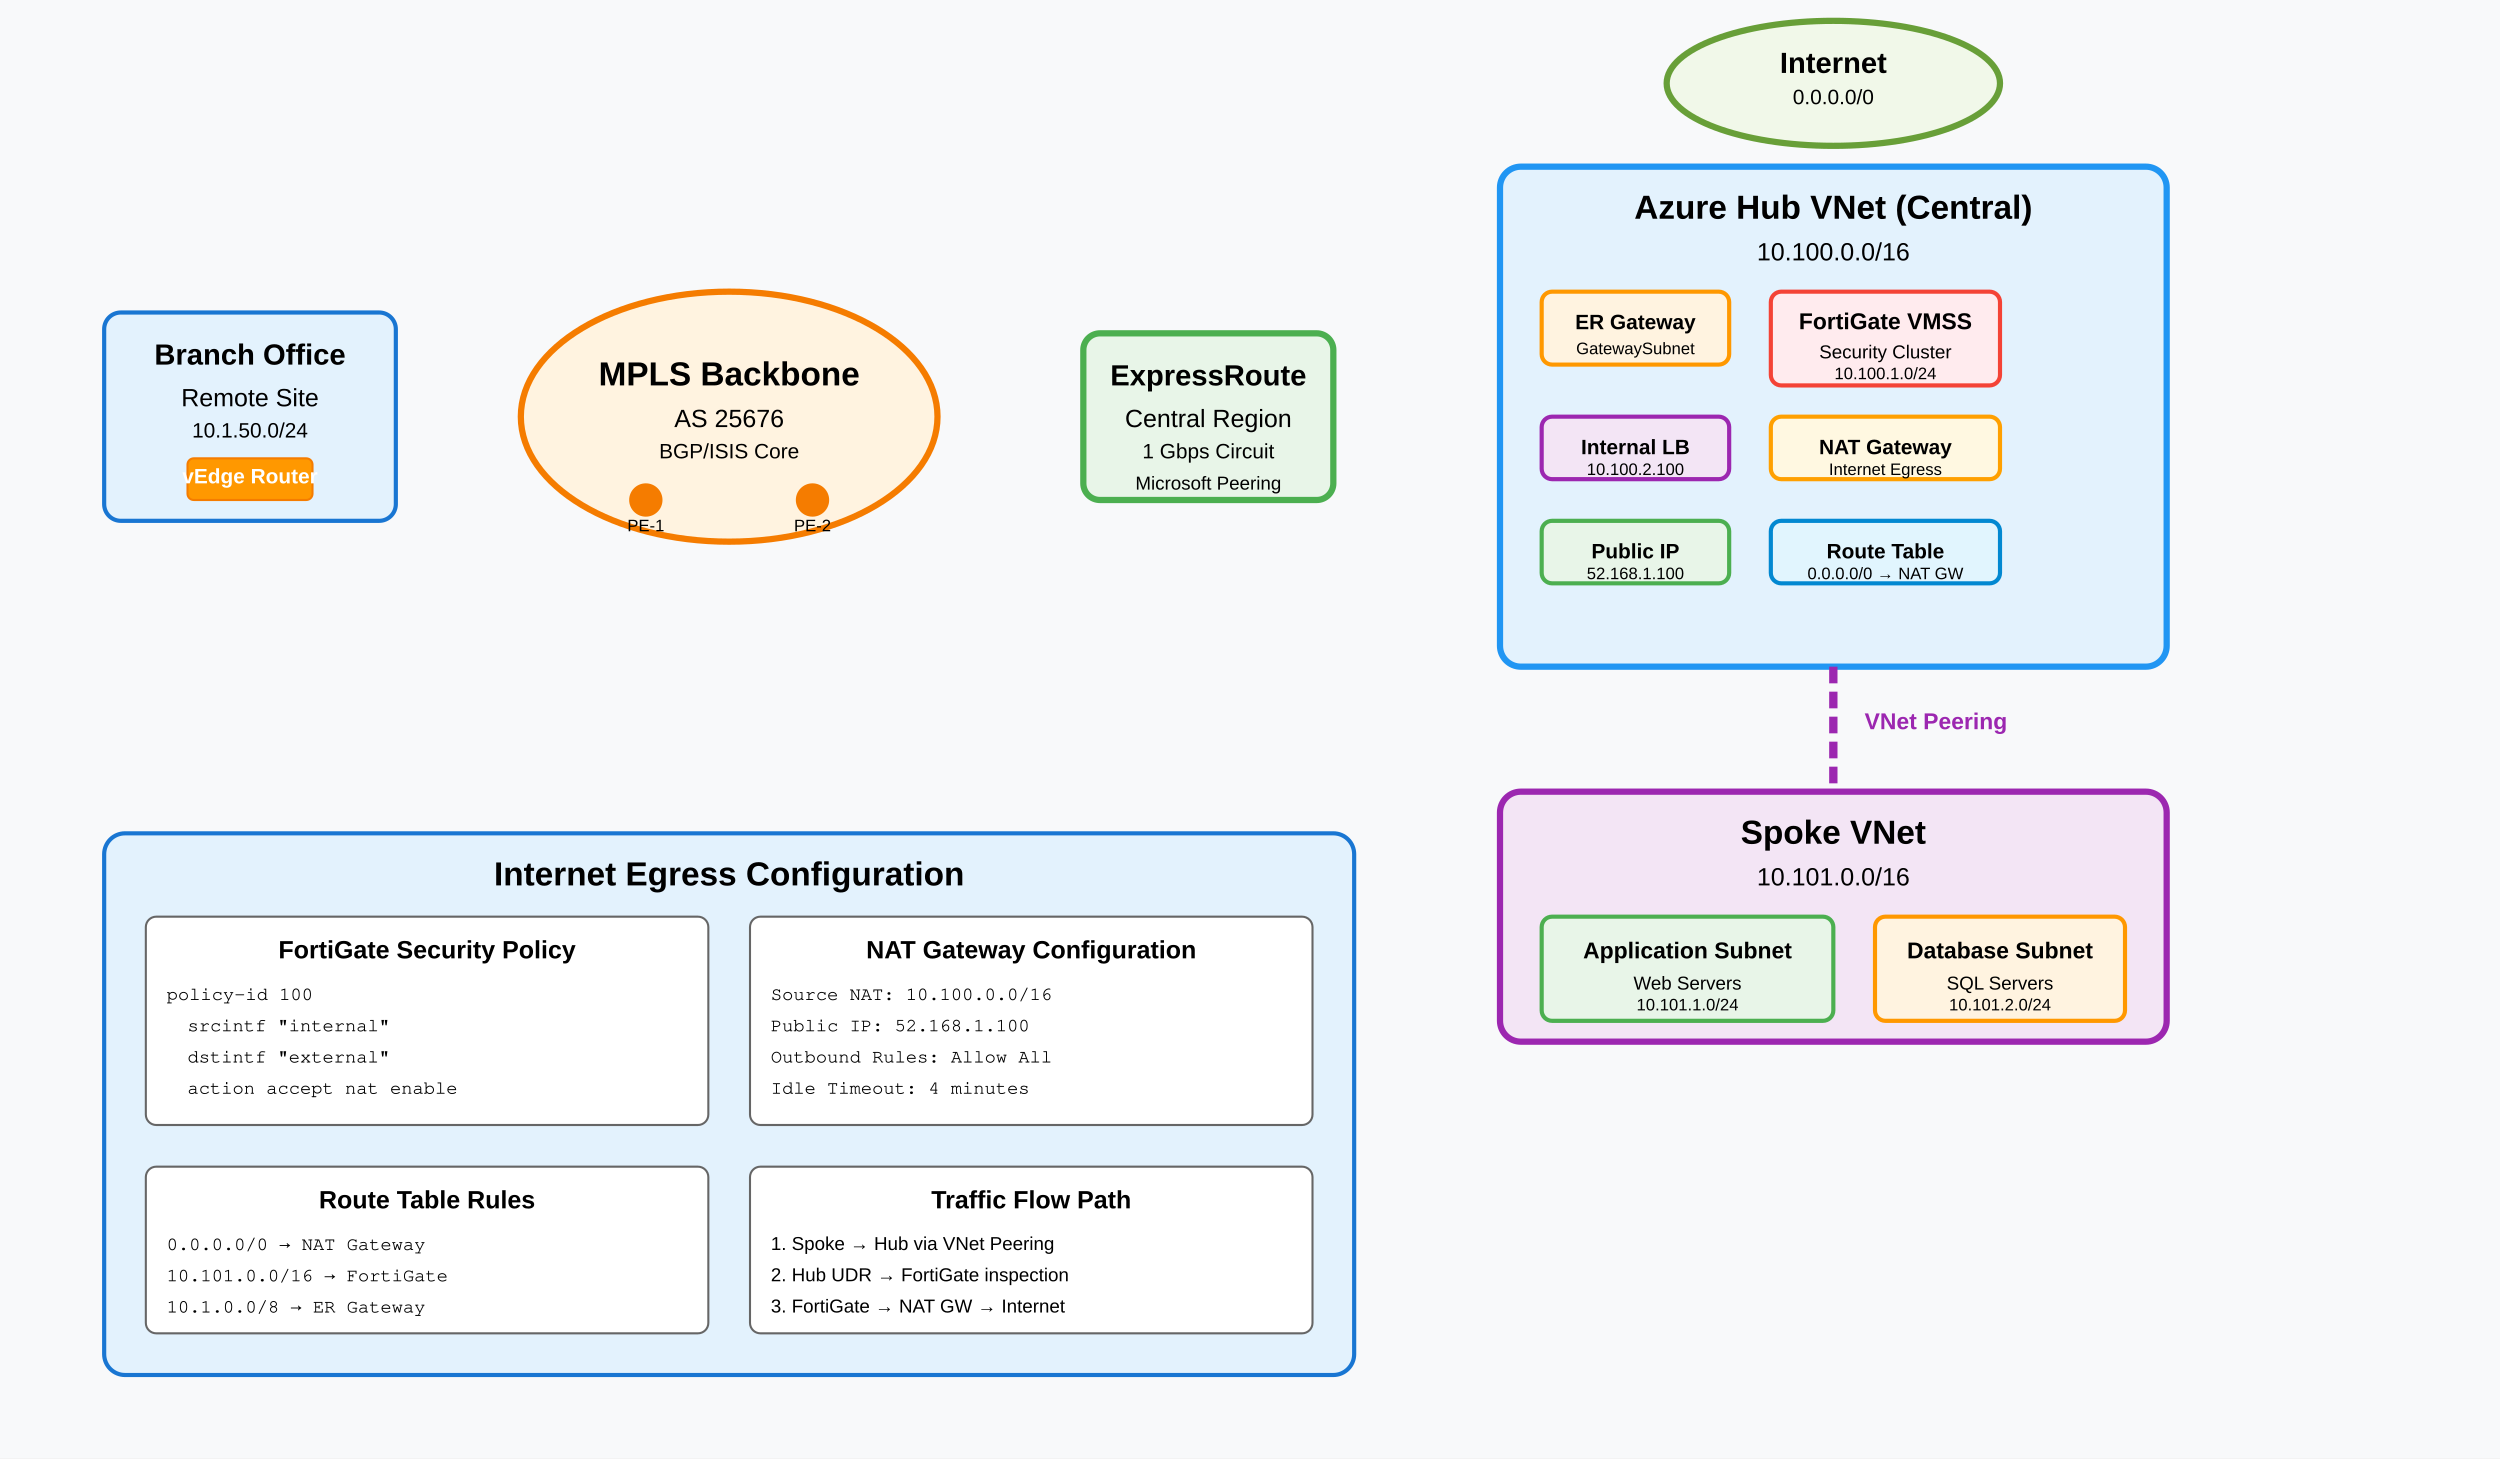
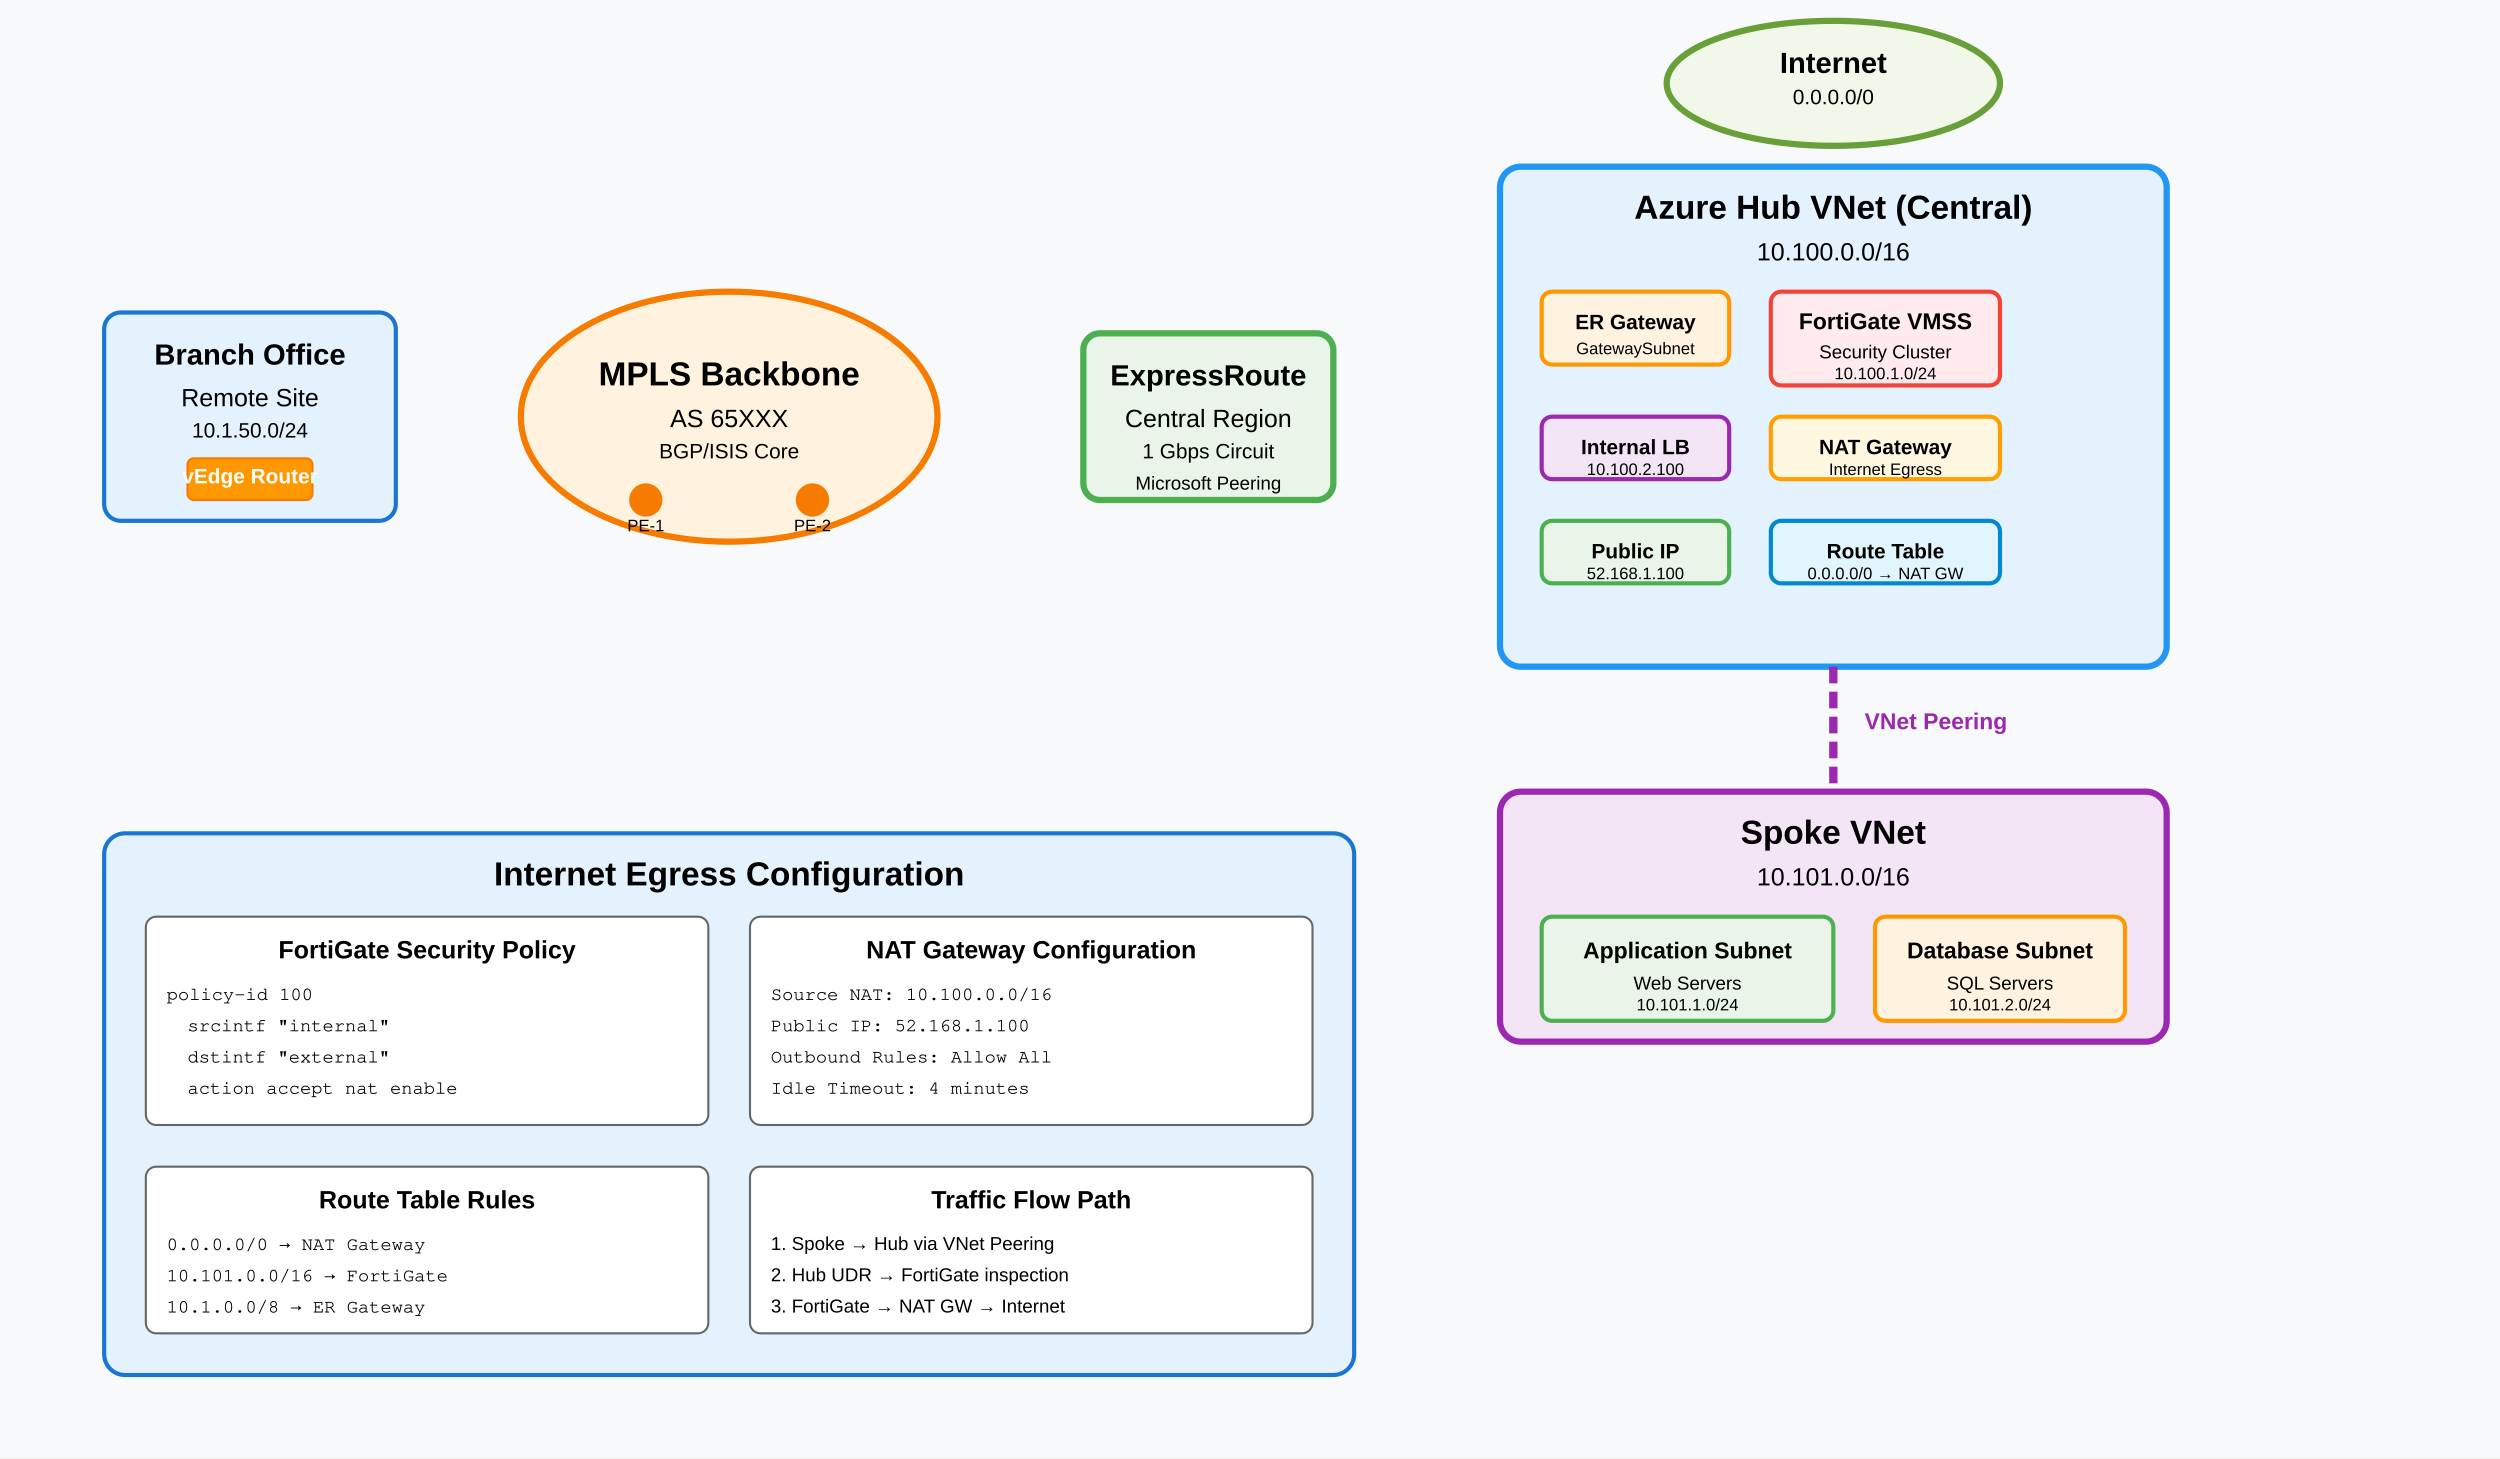
<svg xmlns="http://www.w3.org/2000/svg" viewBox="0 0 1200 700">
  <rect width="1200" height="700" fill="#f8f9fa" />
  <g id="branch">
    <rect x="50" y="150" width="140" height="100" rx="8" fill="#e3f2fd" stroke="#1976d2" stroke-width="2" />
    <text x="120" y="175" text-anchor="middle" font-family="Arial" font-size="14" font-weight="bold">Branch Office</text>
    <text x="120" y="195" text-anchor="middle" font-family="Arial" font-size="12">Remote Site</text>
    <text x="120" y="210" text-anchor="middle" font-family="Arial" font-size="10">10.1.50.0/24</text>
    <rect x="90" y="220" width="60" height="20" rx="3" fill="#ff9800" stroke="#f57c00" />
    <text x="120" y="232" text-anchor="middle" font-family="Arial" font-size="10" fill="white" font-weight="bold">vEdge Router</text>
  </g>
  <g id="mpls">
    <ellipse cx="350" cy="200" rx="100" ry="60" fill="#fff3e0" stroke="#f57c00" stroke-width="3" />
    <text x="350" y="185" text-anchor="middle" font-family="Arial" font-size="16" font-weight="bold">MPLS Backbone</text>
-     <text x="350" y="205" text-anchor="middle" font-family="Arial" font-size="12">AS 25676</text>
+     <text x="350" y="205" text-anchor="middle" font-family="Arial" font-size="12">AS 65XXX</text>
    <text x="350" y="220" text-anchor="middle" font-family="Arial" font-size="10">BGP/ISIS Core</text>
    <circle cx="310" cy="240" r="8" fill="#f57c00" />
    <text x="310" y="255" text-anchor="middle" font-family="Arial" font-size="8">PE-1</text>
    <circle cx="390" cy="240" r="8" fill="#f57c00" />
    <text x="390" y="255" text-anchor="middle" font-family="Arial" font-size="8">PE-2</text>
  </g>
  <g id="expressroute">
    <rect x="520" y="160" width="120" height="80" rx="8" fill="#e8f5e8" stroke="#4caf50" stroke-width="3" />
    <text x="580" y="185" text-anchor="middle" font-family="Arial" font-size="14" font-weight="bold">ExpressRoute</text>
    <text x="580" y="205" text-anchor="middle" font-family="Arial" font-size="12">Central Region</text>
    <text x="580" y="220" text-anchor="middle" font-family="Arial" font-size="10">1 Gbps Circuit</text>
    <text x="580" y="235" text-anchor="middle" font-family="Arial" font-size="9">Microsoft Peering</text>
  </g>
  <g id="hub-vnet">
    <rect x="720" y="80" width="320" height="240" rx="10" fill="#e3f2fd" stroke="#2196f3" stroke-width="3" />
    <text x="880" y="105" text-anchor="middle" font-family="Arial" font-size="16" font-weight="bold">Azure Hub VNet (Central)</text>
    <text x="880" y="125" text-anchor="middle" font-family="Arial" font-size="12">10.100.0.0/16</text>
    <rect x="740" y="140" width="90" height="35" rx="5" fill="#fff3e0" stroke="#ff9800" stroke-width="2" />
    <text x="785" y="158" text-anchor="middle" font-family="Arial" font-size="10" font-weight="bold">ER Gateway</text>
    <text x="785" y="170" text-anchor="middle" font-family="Arial" font-size="8">GatewaySubnet</text>
    <rect x="850" y="140" width="110" height="45" rx="5" fill="#ffebee" stroke="#f44336" stroke-width="2" />
    <text x="905" y="158" text-anchor="middle" font-family="Arial" font-size="11" font-weight="bold">FortiGate VMSS</text>
    <text x="905" y="172" text-anchor="middle" font-family="Arial" font-size="9">Security Cluster</text>
    <text x="905" y="182" text-anchor="middle" font-family="Arial" font-size="8">10.100.1.0/24</text>
    <rect x="740" y="200" width="90" height="30" rx="5" fill="#f3e5f5" stroke="#9c27b0" stroke-width="2" />
    <text x="785" y="218" text-anchor="middle" font-family="Arial" font-size="10" font-weight="bold">Internal LB</text>
    <text x="785" y="228" text-anchor="middle" font-family="Arial" font-size="8">10.100.2.100</text>
    <rect x="850" y="200" width="110" height="30" rx="5" fill="#fff8e1" stroke="#ffa000" stroke-width="2" />
    <text x="905" y="218" text-anchor="middle" font-family="Arial" font-size="10" font-weight="bold">NAT Gateway</text>
    <text x="905" y="228" text-anchor="middle" font-family="Arial" font-size="8">Internet Egress</text>
    <rect x="740" y="250" width="90" height="30" rx="5" fill="#e8f5e8" stroke="#4caf50" stroke-width="2" />
    <text x="785" y="268" text-anchor="middle" font-family="Arial" font-size="10" font-weight="bold">Public IP</text>
    <text x="785" y="278" text-anchor="middle" font-family="Arial" font-size="8">52.168.1.100</text>
    <rect x="850" y="250" width="110" height="30" rx="5" fill="#e1f5fe" stroke="#0288d1" stroke-width="2" />
    <text x="905" y="268" text-anchor="middle" font-family="Arial" font-size="10" font-weight="bold">Route Table</text>
    <text x="905" y="278" text-anchor="middle" font-family="Arial" font-size="8">0.0.0.0/0 → NAT GW</text>
  </g>
  <g id="spoke-vnet">
    <rect x="720" y="380" width="320" height="120" rx="10" fill="#f3e5f5" stroke="#9c27b0" stroke-width="3" />
    <text x="880" y="405" text-anchor="middle" font-family="Arial" font-size="16" font-weight="bold">Spoke VNet</text>
    <text x="880" y="425" text-anchor="middle" font-family="Arial" font-size="12">10.101.0.0/16</text>
    <rect x="740" y="440" width="140" height="50" rx="5" fill="#e8f5e8" stroke="#4caf50" stroke-width="2" />
    <text x="810" y="460" text-anchor="middle" font-family="Arial" font-size="11" font-weight="bold">Application Subnet</text>
    <text x="810" y="475" text-anchor="middle" font-family="Arial" font-size="9">Web Servers</text>
    <text x="810" y="485" text-anchor="middle" font-family="Arial" font-size="8">10.101.1.0/24</text>
    <rect x="900" y="440" width="120" height="50" rx="5" fill="#fff3e0" stroke="#ff9800" stroke-width="2" />
    <text x="960" y="460" text-anchor="middle" font-family="Arial" font-size="11" font-weight="bold">Database Subnet</text>
    <text x="960" y="475" text-anchor="middle" font-family="Arial" font-size="9">SQL Servers</text>
    <text x="960" y="485" text-anchor="middle" font-family="Arial" font-size="8">10.101.2.0/24</text>
  </g>
  <g id="internet">
    <ellipse cx="880" cy="40" rx="80" ry="30" fill="#f1f8e9" stroke="#689f38" stroke-width="3" />
    <text x="880" y="35" text-anchor="middle" font-family="Arial" font-size="14" font-weight="bold">Internet</text>
    <text x="880" y="50" text-anchor="middle" font-family="Arial" font-size="10">0.0.0.0/0</text>
  </g>
  <g id="peering">
    <path d="M 880 320 Q 880 340 880 380" stroke="#9c27b0" stroke-width="4" fill="none" stroke-dasharray="8,4" />
    <text x="895" y="350" font-family="Arial" font-size="11" fill="#9c27b0" font-weight="bold">VNet Peering</text>
  </g>
  <defs>
    <marker id="arrowhead" markerWidth="8" markerHeight="6" refX="7" refY="3" orient="auto">
      <polygon points="0 0, 8 3, 0 6" fill="#ff5722" />
    </marker>
  </defs>
  <g id="config-box">
    <rect x="50" y="400" width="600" height="260" rx="10" fill="#e3f2fd" stroke="#1976d2" stroke-width="2" />
    <text x="350" y="425" text-anchor="middle" font-family="Arial" font-size="16" font-weight="bold">Internet Egress Configuration</text>
    <rect x="70" y="440" width="270" height="100" rx="5" fill="#fff" stroke="#666" />
    <text x="205" y="460" text-anchor="middle" font-family="Arial" font-size="12" font-weight="bold">FortiGate Security Policy</text>
    <text x="80" y="480" font-family="Courier" font-size="9">policy-id 100</text>
    <text x="90" y="495" font-family="Courier" font-size="9">srcintf "internal"</text>
    <text x="90" y="510" font-family="Courier" font-size="9">dstintf "external"</text>
    <text x="90" y="525" font-family="Courier" font-size="9">action accept nat enable</text>
    <rect x="360" y="440" width="270" height="100" rx="5" fill="#fff" stroke="#666" />
    <text x="495" y="460" text-anchor="middle" font-family="Arial" font-size="12" font-weight="bold">NAT Gateway Configuration</text>
    <text x="370" y="480" font-family="Courier" font-size="9">Source NAT: 10.100.0.0/16</text>
    <text x="370" y="495" font-family="Courier" font-size="9">Public IP: 52.168.1.100</text>
    <text x="370" y="510" font-family="Courier" font-size="9">Outbound Rules: Allow All</text>
    <text x="370" y="525" font-family="Courier" font-size="9">Idle Timeout: 4 minutes</text>
    <rect x="70" y="560" width="270" height="80" rx="5" fill="#fff" stroke="#666" />
    <text x="205" y="580" text-anchor="middle" font-family="Arial" font-size="12" font-weight="bold">Route Table Rules</text>
    <text x="80" y="600" font-family="Courier" font-size="9">0.0.0.0/0 → NAT Gateway</text>
    <text x="80" y="615" font-family="Courier" font-size="9">10.101.0.0/16 → FortiGate</text>
    <text x="80" y="630" font-family="Courier" font-size="9">10.1.0.0/8 → ER Gateway</text>
    <rect x="360" y="560" width="270" height="80" rx="5" fill="#fff" stroke="#666" />
    <text x="495" y="580" text-anchor="middle" font-family="Arial" font-size="12" font-weight="bold">Traffic Flow Path</text>
    <text x="370" y="600" font-family="Arial" font-size="9">1. Spoke → Hub via VNet Peering</text>
    <text x="370" y="615" font-family="Arial" font-size="9">2. Hub UDR → FortiGate inspection</text>
    <text x="370" y="630" font-family="Arial" font-size="9">3. FortiGate → NAT GW → Internet</text>
  </g>
</svg>
